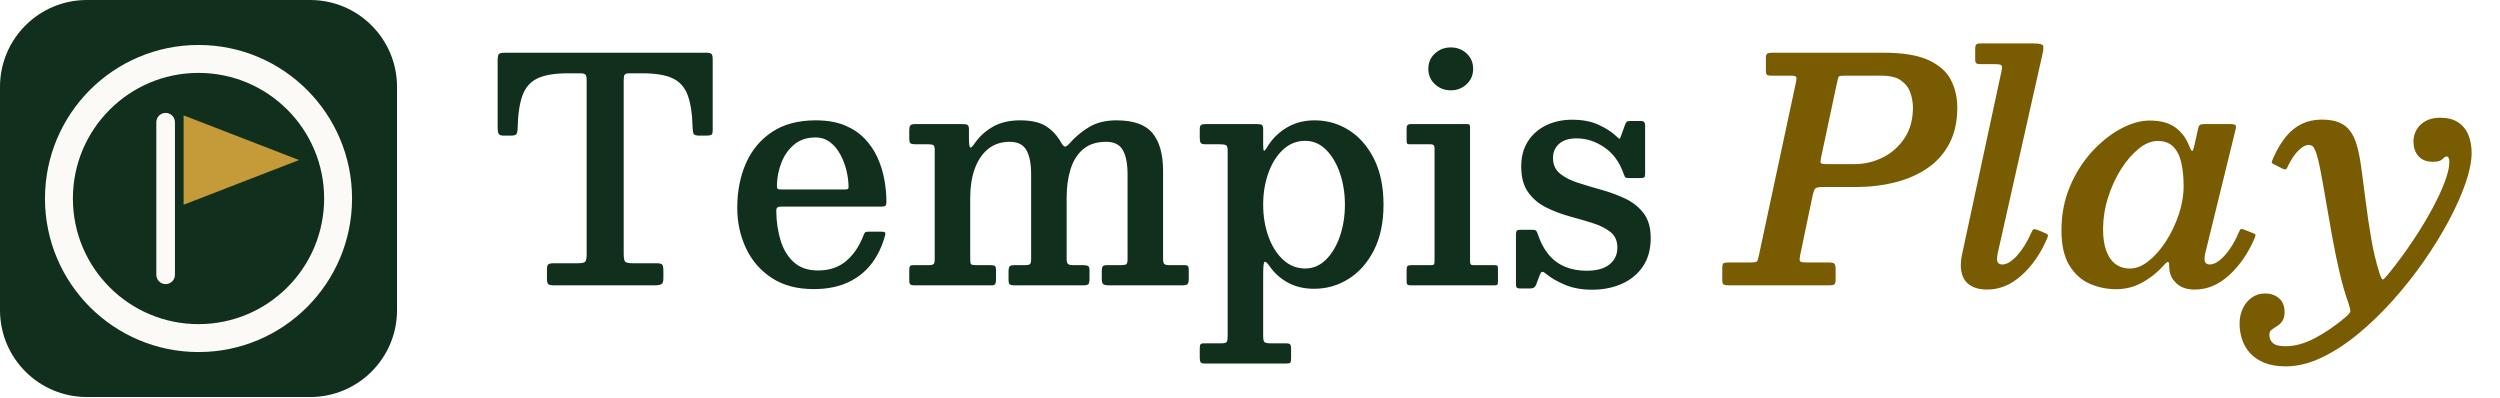
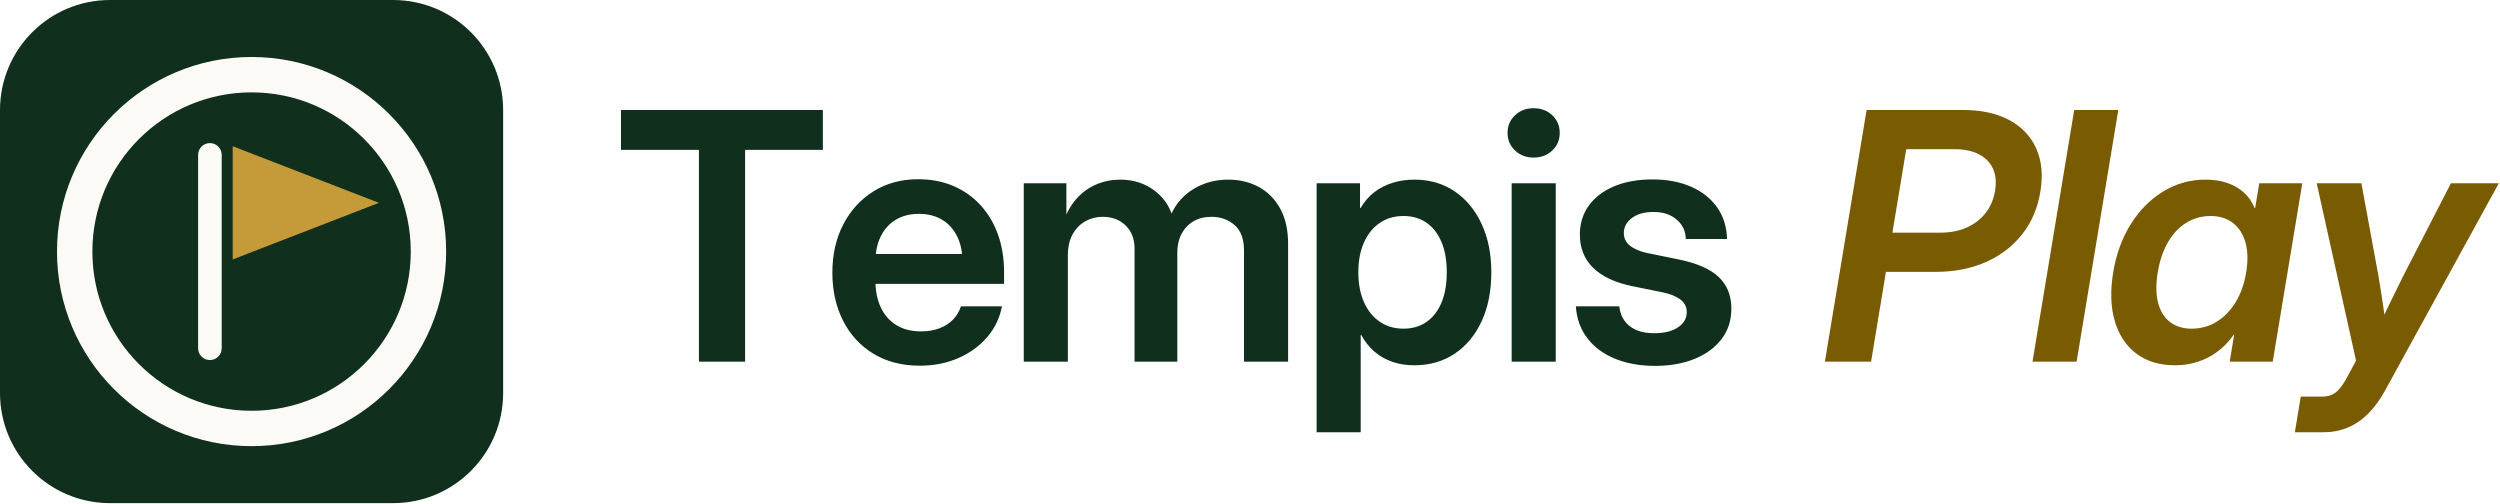
- <svg xmlns="http://www.w3.org/2000/svg" viewBox="0 0 403 64" width="403" height="64">
-   <g transform="translate(0 0) scale(1.0)">
-     <rect width="64" height="64" rx="14" fill="#10301D" />
-     <circle cx="32" cy="32" r="22.5" fill="none" stroke="#FCFAF7" stroke-width="4.5" />
-     <rect x="25.2" y="18.2" width="3" height="27.6" rx="1.5" fill="#FCFAF7" />
-     <path d="M29.6 18.6 L48.2 25.8 L29.6 33 Z" fill="#C49B38" />
-   </g>
-   <path fill="#10301D" d="M88.169 44.924Q88.169 45.655 88.396 45.827Q88.624 46.0 89.359 46.0H105.499Q106.214 46.0 106.576 45.832Q106.938 45.664 106.938 44.884V43.69Q106.938 42.91 106.763 42.672Q106.587 42.434 105.812 42.434H101.952Q100.976 42.434 100.758 42.161Q100.54 41.888 100.54 40.892V12.891Q100.54 12.241 100.701 12.029Q100.861 11.816 101.49 11.816H103.581Q106.678 11.816 108.402 12.61Q110.125 13.405 110.849 15.324Q111.574 17.243 111.649 20.646Q111.674 21.312 111.827 21.587Q111.98 21.862 112.736 21.862H113.815Q114.477 21.862 114.682 21.724Q114.887 21.586 114.887 20.954V9.68Q114.887 8.95 114.717 8.725Q114.547 8.5 113.848 8.5H81.399Q80.559 8.5 80.389 8.745Q80.22 8.991 80.22 9.85V20.638Q80.22 21.224 80.37 21.543Q80.521 21.862 81.166 21.862H82.341Q83.057 21.862 83.235 21.629Q83.414 21.397 83.439 20.755Q83.514 17.317 84.228 15.371Q84.942 13.425 86.678 12.62Q88.414 11.816 91.525 11.816H93.518Q94.172 11.816 94.369 12.026Q94.567 12.236 94.567 12.905V41.008Q94.567 41.948 94.331 42.191Q94.096 42.434 93.176 42.434H89.239Q88.653 42.434 88.411 42.595Q88.169 42.755 88.169 43.386Z M118.846 33.5Q118.846 37.0 120.242 39.988Q121.638 42.976 124.384 44.789Q127.129 46.602 131.159 46.602Q134.334 46.602 136.656 45.538Q138.978 44.473 140.477 42.526Q141.977 40.578 142.687 37.9Q142.767 37.595 142.659 37.472Q142.552 37.35 142.146 37.35H139.911Q139.52 37.35 139.408 37.513Q139.295 37.675 139.19 37.95Q138.21 40.537 136.408 42.069Q134.606 43.601 131.861 43.601Q129.449 43.601 127.979 42.281Q126.509 40.961 125.837 38.775Q125.166 36.588 125.135 34.037Q125.13 33.602 125.307 33.454Q125.484 33.307 125.909 33.307H141.999Q142.535 33.307 142.712 33.179Q142.889 33.051 142.889 32.536Q142.889 30.792 142.557 28.949Q142.225 27.105 141.453 25.402Q140.68 23.698 139.374 22.339Q138.068 20.98 136.131 20.189Q134.194 19.398 131.509 19.398Q127.28 19.398 124.467 21.261Q121.654 23.124 120.25 26.312Q118.846 29.5 118.846 33.5ZM125.93 30.545Q125.439 30.545 125.332 30.407Q125.225 30.27 125.24 29.859Q125.276 28.001 125.957 26.235Q126.638 24.468 128.005 23.314Q129.372 22.159 131.448 22.159Q132.83 22.159 133.825 22.932Q134.821 23.705 135.477 24.927Q136.133 26.15 136.455 27.517Q136.777 28.885 136.787 30.089Q136.798 30.39 136.69 30.467Q136.583 30.545 136.078 30.545Z M146.573 45.209Q146.573 45.71 146.753 45.855Q146.934 46.0 147.38 46.0H159.893Q160.338 46.0 160.449 45.738Q160.559 45.475 160.559 45.08V43.59Q160.559 43.03 160.387 42.885Q160.214 42.74 159.689 42.74H157.413Q156.668 42.74 156.533 42.582Q156.398 42.424 156.398 41.68V31.85Q156.398 29.275 157.118 27.24Q157.838 25.205 159.26 24.032Q160.682 22.86 162.775 22.86Q164.687 22.86 165.453 24.194Q166.219 25.529 166.219 28.151V41.74Q166.219 42.384 166.047 42.562Q165.875 42.74 165.206 42.74H163.591Q162.921 42.74 162.749 42.942Q162.576 43.145 162.576 43.829V45.099Q162.576 45.68 162.776 45.84Q162.976 46.0 163.531 46.0H174.605Q175.285 46.0 175.456 45.803Q175.626 45.605 175.626 44.969V43.549Q175.626 42.98 175.371 42.86Q175.117 42.74 174.582 42.74H173.036Q172.442 42.74 172.192 42.574Q171.943 42.408 171.943 41.77V31.85Q171.943 29.275 172.583 27.24Q173.223 25.205 174.626 24.032Q176.028 22.86 178.32 22.86Q180.231 22.86 180.998 24.194Q181.764 25.529 181.764 28.151V41.75Q181.764 42.42 181.572 42.58Q181.38 42.74 180.691 42.74H178.478Q177.908 42.74 177.756 42.943Q177.604 43.146 177.604 43.741V44.9Q177.604 45.665 177.864 45.832Q178.124 46.0 178.859 46.0H190.485Q191.23 46.0 191.43 45.802Q191.63 45.604 191.63 44.839V43.511Q191.63 43.07 191.502 42.905Q191.374 42.74 190.962 42.74H188.553Q187.853 42.74 187.671 42.543Q187.488 42.346 187.488 41.671V27.55Q187.488 23.525 185.785 21.462Q184.081 19.398 179.98 19.398Q177.37 19.398 175.565 20.479Q173.761 21.56 172.406 23.124Q172.015 23.571 171.745 23.634Q171.474 23.697 171.068 23.01Q170.138 21.327 168.644 20.362Q167.15 19.398 164.435 19.398Q161.899 19.398 160.117 20.398Q158.334 21.398 157.205 22.982Q156.884 23.453 156.657 23.685Q156.429 23.916 156.312 23.621Q156.194 23.326 156.194 22.238V20.86Q156.194 20.27 155.959 20.135Q155.724 20.0 155.154 20.0H147.579Q146.933 20.0 146.753 20.205Q146.573 20.41 146.573 21.086V22.34Q146.573 22.965 146.786 23.112Q146.999 23.26 147.644 23.26H149.658Q150.225 23.26 150.45 23.395Q150.675 23.53 150.675 24.131V41.78Q150.675 42.395 150.495 42.567Q150.315 42.74 149.681 42.74H147.258Q146.862 42.74 146.717 42.878Q146.573 43.017 146.573 43.402Z M203.623 32.99Q203.623 30.242 204.457 27.9Q205.291 25.557 206.816 24.13Q208.34 22.702 210.411 22.702Q212.307 22.702 213.747 24.13Q215.187 25.557 215.993 27.9Q216.8 30.242 216.8 32.99Q216.8 35.738 215.993 38.08Q215.187 40.422 213.747 41.85Q212.307 43.278 210.411 43.278Q208.34 43.278 206.816 41.85Q205.291 40.422 204.457 38.08Q203.623 35.738 203.623 32.99ZM193.4 22.199Q193.4 22.815 193.555 23.037Q193.71 23.26 194.376 23.26H196.724Q197.394 23.26 197.647 23.423Q197.9 23.585 197.9 24.281V54.156Q197.9 54.887 197.749 55.114Q197.599 55.342 196.874 55.342H194.125Q193.625 55.342 193.512 55.52Q193.4 55.697 193.4 56.212V57.661Q193.4 58.182 193.547 58.392Q193.695 58.602 194.246 58.602H207.257Q207.833 58.602 207.978 58.482Q208.123 58.362 208.123 57.771V56.261Q208.123 55.677 207.966 55.509Q207.808 55.342 207.248 55.342H204.809Q204.038 55.342 203.831 55.142Q203.623 54.942 203.623 54.161V44.315Q203.623 42.346 203.851 42.214Q204.078 42.082 204.628 42.876Q205.838 44.614 207.657 45.583Q209.476 46.552 211.821 46.552Q214.847 46.552 217.393 44.957Q219.938 43.362 221.481 40.326Q223.023 37.291 223.023 32.99Q223.023 28.689 221.509 25.646Q219.994 22.603 217.472 21.001Q214.949 19.398 211.923 19.398Q209.347 19.398 207.348 20.614Q205.349 21.829 204.15 23.901Q203.889 24.337 203.756 24.295Q203.623 24.253 203.623 23.404V20.86Q203.623 20.285 203.423 20.143Q203.222 20.0 202.658 20.0H194.386Q193.86 20.0 193.63 20.135Q193.4 20.27 193.4 20.866Z M230.247 11.102Q230.247 12.597 231.313 13.579Q232.379 14.561 233.859 14.561Q235.359 14.561 236.415 13.579Q237.471 12.597 237.471 11.102Q237.471 9.587 236.415 8.615Q235.359 7.643 233.859 7.643Q232.379 7.643 231.313 8.615Q230.247 9.587 230.247 11.102ZM230.673 23.26Q231.247 23.26 231.247 23.87V42.071Q231.247 42.471 231.162 42.605Q231.077 42.74 230.657 42.74H227.541Q227.091 42.74 226.919 42.865Q226.747 42.99 226.747 43.485V45.395Q226.747 45.795 226.909 45.897Q227.072 46.0 227.486 46.0H240.899Q241.295 46.0 241.383 45.878Q241.471 45.755 241.471 45.364V43.26Q241.471 42.895 241.343 42.818Q241.216 42.74 240.85 42.74H237.496Q237.181 42.74 237.076 42.605Q236.971 42.47 236.971 42.135V20.52Q236.971 20.19 236.873 20.095Q236.775 20.0 236.465 20.0H227.378Q226.747 20.0 226.747 20.66V22.68Q226.747 23.045 226.84 23.153Q226.933 23.26 227.298 23.26Z M261.708 27.964Q261.844 28.344 261.944 28.524Q262.044 28.704 262.584 28.704H264.499Q264.924 28.704 265.059 28.576Q265.194 28.448 265.194 28.048V20.195Q265.194 19.5 264.549 19.5H262.929Q262.439 19.5 262.279 19.603Q262.119 19.705 261.978 20.055L261.339 21.826Q261.128 22.445 261.015 22.371Q260.902 22.296 260.513 21.927Q259.477 20.937 257.698 20.118Q255.92 19.298 253.429 19.298Q251.125 19.298 249.264 20.189Q247.402 21.079 246.311 22.765Q245.22 24.451 245.22 26.852Q245.22 29.441 246.345 30.999Q247.47 32.557 249.233 33.437Q250.995 34.318 252.97 34.861Q254.945 35.404 256.708 35.952Q258.47 36.499 259.595 37.389Q260.72 38.278 260.72 39.901Q260.72 41.612 259.448 42.628Q258.175 43.643 255.78 43.643Q253.807 43.643 252.267 42.993Q250.726 42.343 249.63 41.028Q248.535 39.713 247.89 37.724Q247.774 37.383 247.639 37.214Q247.504 37.044 247.034 37.044H245.05Q244.625 37.044 244.497 37.214Q244.37 37.384 244.37 37.829V45.8Q244.37 46.19 244.492 46.345Q244.615 46.5 245 46.5H246.66Q247.096 46.5 247.296 46.345Q247.495 46.19 247.621 45.905L248.231 44.273Q248.417 43.814 248.631 43.816Q248.846 43.819 249.221 44.138Q250.401 45.128 252.291 45.915Q254.181 46.702 256.632 46.702Q259.261 46.702 261.409 45.765Q263.556 44.828 264.825 42.965Q266.094 41.102 266.094 38.349Q266.094 35.874 264.956 34.381Q263.819 32.888 262.031 32.037Q260.244 31.186 258.231 30.621Q256.219 30.055 254.419 29.485Q252.619 28.915 251.481 27.994Q250.344 27.073 250.344 25.45Q250.344 24.059 251.329 23.183Q252.315 22.307 254.137 22.307Q256.519 22.307 258.633 23.758Q260.747 25.209 261.708 27.964Z" />
-   <path fill="#795B02" d="M294.471 26.455Q293.632 26.455 293.519 26.28Q293.407 26.105 293.551 25.421L296.18 13.076Q296.31 12.454 296.444 12.324Q296.578 12.194 297.318 12.194H303.277Q305.382 12.194 306.477 12.995Q307.573 13.796 307.968 14.992Q308.364 16.188 308.364 17.354Q308.364 20.225 307.012 22.267Q305.659 24.31 303.506 25.382Q301.354 26.455 298.954 26.455ZM292.218 31.411Q292.393 30.661 292.611 30.405Q292.828 30.149 293.759 30.149H299.072Q302.472 30.149 305.451 29.404Q308.43 28.659 310.694 27.116Q312.958 25.572 314.237 23.139Q315.516 20.706 315.516 17.354Q315.516 14.868 314.47 12.863Q313.425 10.857 310.849 9.679Q308.274 8.5 303.69 8.5H285.648Q285.081 8.5 284.87 8.649Q284.66 8.799 284.66 9.374V11.349Q284.66 11.851 284.803 12.022Q284.947 12.194 285.481 12.194H288.495Q289.333 12.194 289.499 12.353Q289.665 12.512 289.516 13.231L283.548 41.101Q283.404 41.771 283.301 42.039Q283.198 42.306 282.32 42.306H278.685Q278.066 42.306 277.849 42.427Q277.632 42.547 277.632 43.192V45.176Q277.632 45.765 277.891 45.882Q278.15 46.0 278.721 46.0H294.775Q295.416 46.0 295.659 45.867Q295.902 45.734 295.902 45.111V43.48Q295.902 42.702 295.702 42.504Q295.503 42.306 294.763 42.306H291.213Q290.26 42.306 290.148 42.077Q290.037 41.847 290.187 41.127Z M329.243 8.744Q329.499 7.638 329.318 7.319Q329.136 7.0 327.701 7.0H319.302Q318.727 7.0 318.564 7.178Q318.402 7.356 318.402 7.956V9.557Q318.402 10.046 318.566 10.193Q318.73 10.34 319.237 10.34H321.555Q322.461 10.34 322.633 10.532Q322.805 10.724 322.643 11.452L316.265 41.101Q316.185 41.444 316.134 41.92Q316.082 42.396 316.082 42.72Q316.082 44.684 317.186 45.68Q318.289 46.677 320.352 46.677Q323.301 46.677 325.845 44.413Q328.388 42.149 329.962 38.515Q330.18 38.048 330.113 37.884Q330.046 37.719 329.547 37.52L328.551 37.103Q327.948 36.868 327.784 36.979Q327.619 37.09 327.383 37.631Q326.453 39.762 325.151 41.198Q323.849 42.633 322.774 42.633Q321.921 42.633 321.921 41.742Q321.921 41.542 321.952 41.283Q321.983 41.024 322.033 40.819Z M352.002 30.0Q352.002 32.213 351.225 34.546Q350.448 36.879 349.171 38.869Q347.894 40.859 346.366 42.073Q344.839 43.286 343.357 43.286Q341.258 43.286 340.138 41.63Q339.018 39.973 339.018 37.0Q339.018 34.388 339.816 31.848Q340.614 29.307 341.924 27.251Q343.234 25.196 344.776 23.96Q346.317 22.725 347.798 22.725Q349.51 22.725 350.422 23.74Q351.335 24.754 351.668 26.413Q352.002 28.071 352.002 30.0ZM363.396 38.506Q363.622 37.997 363.579 37.851Q363.536 37.706 363.057 37.529L361.79 37.037Q361.351 36.859 361.217 36.934Q361.083 37.009 360.881 37.483Q360.276 38.926 359.468 40.102Q358.661 41.278 357.809 41.955Q356.956 42.633 356.227 42.633Q355.374 42.633 355.374 41.742Q355.374 41.542 355.405 41.283Q355.436 41.024 355.486 40.819L360.346 20.997Q360.508 20.374 360.373 20.187Q360.239 20.0 359.403 20.0H355.308Q354.781 20.0 354.604 20.156Q354.427 20.312 354.346 20.685L353.74 23.411Q353.548 24.281 353.4 24.343Q353.252 24.405 352.87 23.454Q352.099 21.545 350.589 20.488Q349.079 19.432 346.525 19.432Q344.345 19.432 341.882 20.747Q339.419 22.063 337.236 24.437Q335.054 26.81 333.68 30.045Q332.307 33.279 332.307 37.118Q332.307 40.677 333.567 42.759Q334.828 44.84 336.843 45.729Q338.859 46.618 341.143 46.618Q343.425 46.618 345.41 45.498Q347.396 44.378 348.954 42.603Q349.272 42.263 349.438 42.234Q349.603 42.204 349.66 42.497Q349.657 42.679 349.669 42.94Q349.682 43.201 349.735 43.686Q349.959 44.927 350.986 45.802Q352.013 46.677 353.804 46.677Q356.764 46.677 359.293 44.403Q361.823 42.129 363.396 38.506Z M392.152 26.079Q393.049 26.079 393.413 25.867Q393.777 25.655 393.945 25.443Q394.114 25.231 394.408 25.231Q394.837 25.231 394.837 26.14Q394.837 27.327 394.098 29.308Q393.36 31.29 392.036 33.737Q390.713 36.185 388.935 38.841Q387.157 41.498 385.097 44.061Q384.381 44.946 384.145 45.054Q383.909 45.163 383.514 43.843Q382.734 41.352 382.224 38.363Q381.714 35.374 381.346 32.424Q380.978 29.473 380.64 27.043Q380.301 24.612 379.87 23.243Q379.49 21.984 378.837 21.106Q378.184 20.228 377.095 19.755Q376.007 19.282 374.262 19.282Q372.489 19.282 371.067 19.96Q369.646 20.637 368.521 21.996Q367.395 23.355 366.471 25.414Q366.233 25.948 366.206 26.145Q366.178 26.342 366.756 26.586L367.981 27.209Q368.452 27.39 368.572 27.235Q368.692 27.08 368.878 26.653Q369.715 24.969 370.607 24.168Q371.499 23.367 372.063 23.367Q372.713 23.367 372.938 23.73Q373.163 24.092 373.313 24.492Q373.669 25.441 374.071 27.534Q374.473 29.626 374.941 32.392Q375.41 35.158 375.951 38.159Q376.493 41.159 377.151 43.965Q377.808 46.771 378.582 48.902Q378.914 49.904 378.87 50.204Q378.826 50.504 378.091 51.135Q375.6 53.234 373.132 54.524Q370.663 55.813 368.45 55.813Q366.939 55.813 366.38 55.299Q365.821 54.784 365.821 53.934Q365.821 53.44 366.189 53.157Q366.558 52.874 367.051 52.575Q367.544 52.276 367.909 51.75Q368.275 51.224 368.275 50.288Q368.275 48.848 367.375 48.077Q366.475 47.307 365.126 47.307Q363.915 47.307 362.984 47.973Q362.052 48.639 361.535 49.738Q361.018 50.838 361.018 52.165Q361.018 53.504 361.436 54.747Q361.853 55.991 362.748 56.963Q363.644 57.935 365.063 58.497Q366.483 59.059 368.462 59.059Q371.24 59.059 374.185 57.671Q377.13 56.283 380.053 53.887Q382.976 51.491 385.692 48.46Q388.408 45.43 390.722 42.11Q393.036 38.79 394.766 35.542Q396.496 32.295 397.46 29.48Q398.424 26.665 398.424 24.663Q398.424 23.02 397.896 21.736Q397.368 20.452 396.247 19.715Q395.126 18.979 393.367 18.979Q391.958 18.979 390.997 19.517Q390.037 20.054 389.544 20.918Q389.051 21.783 389.051 22.769Q389.051 24.282 389.863 25.18Q390.675 26.079 392.152 26.079Z" />
+ <svg xmlns="http://www.w3.org/2000/svg" viewBox="0 0 318 64" width="318" height="64">
+   <rect width="64" height="64" rx="14" fill="#10301D" />
+   <circle cx="32" cy="32" r="22.5" fill="none" stroke="#FCFAF7" stroke-width="4.5" />
+   <rect x="25.2" y="18.2" width="3" height="27.6" rx="1.5" fill="#FCFAF7" />
+   <path d="M29.6 18.6 L48.2 25.8 L29.6 33 Z" fill="#C49B38" />
+   <path fill="#10301D" d="M78.989 19.059V13.988H104.666V19.059H94.778V46.0H88.903V19.059Z M117.007 46.516Q113.601 46.516 111.099 44.994Q108.598 43.473 107.237 40.794Q105.876 38.115 105.876 34.682Q105.876 31.215 107.272 28.533Q108.667 25.852 111.128 24.325Q113.589 22.797 116.784 22.797Q119.249 22.797 121.257 23.652Q123.264 24.507 124.712 26.084Q126.159 27.661 126.938 29.821Q127.717 31.98 127.717 34.589V36.109H108.048V32.309H124.936L122.423 33.302Q122.423 31.424 121.745 30.057Q121.067 28.689 119.827 27.946Q118.586 27.203 116.877 27.203Q115.19 27.203 113.952 27.946Q112.714 28.689 112.035 30.057Q111.357 31.424 111.357 33.302V35.742Q111.357 37.65 112.035 39.098Q112.713 40.545 114.009 41.349Q115.305 42.152 117.144 42.152Q118.483 42.152 119.516 41.754Q120.549 41.355 121.24 40.636Q121.931 39.916 122.232 38.964H127.45Q127.028 41.194 125.564 42.893Q124.1 44.591 121.891 45.554Q119.682 46.516 117.007 46.516Z M130.223 46.0V23.312H135.644V28.293H135.244Q135.859 26.469 136.949 25.26Q138.038 24.051 139.468 23.45Q140.899 22.849 142.48 22.849Q145.093 22.849 146.994 24.351Q148.895 25.853 149.312 28.293H148.619Q149.062 26.65 150.149 25.428Q151.236 24.207 152.806 23.528Q154.376 22.849 156.241 22.849Q158.397 22.849 160.121 23.785Q161.844 24.722 162.845 26.539Q163.846 28.357 163.846 31.014V46.0H158.237V31.864Q158.237 29.664 157.029 28.621Q155.821 27.579 154.109 27.579Q152.772 27.579 151.798 28.156Q150.824 28.733 150.289 29.755Q149.754 30.778 149.754 32.124V46.0H144.315V31.631Q144.315 29.786 143.181 28.682Q142.046 27.579 140.265 27.579Q139.069 27.579 138.058 28.143Q137.048 28.706 136.44 29.801Q135.832 30.895 135.832 32.487V46.0Z M167.473 54.98V23.312H172.996V26.46H173.065Q173.77 25.252 174.806 24.452Q175.842 23.653 177.145 23.251Q178.448 22.849 179.909 22.849Q182.831 22.849 185.031 24.34Q187.231 25.831 188.464 28.488Q189.697 31.146 189.697 34.639Q189.697 38.171 188.477 40.833Q187.257 43.494 185.052 44.979Q182.848 46.464 179.875 46.464Q178.397 46.464 177.129 46.032Q175.861 45.6 174.85 44.741Q173.839 43.882 173.142 42.597H173.082V54.98ZM178.525 41.807Q180.187 41.807 181.418 40.972Q182.65 40.137 183.339 38.536Q184.028 36.934 184.028 34.639Q184.028 32.331 183.339 30.738Q182.65 29.145 181.418 28.311Q180.187 27.476 178.525 27.476Q176.794 27.476 175.498 28.362Q174.202 29.249 173.492 30.855Q172.781 32.461 172.781 34.639Q172.781 36.805 173.492 38.419Q174.202 40.033 175.498 40.92Q176.794 41.807 178.525 41.807Z M192.283 46.0V23.312H197.892V46.0ZM195.079 20.044Q193.657 20.044 192.709 19.14Q191.762 18.237 191.762 16.898Q191.762 15.559 192.709 14.663Q193.657 13.766 195.069 13.766Q196.499 13.766 197.448 14.662Q198.397 15.557 198.397 16.908Q198.397 18.243 197.447 19.143Q196.497 20.044 195.079 20.044Z M210.529 46.541Q207.727 46.541 205.517 45.665Q203.306 44.79 201.967 43.095Q200.627 41.401 200.443 38.964H205.975Q206.151 40.584 207.296 41.484Q208.442 42.384 210.426 42.384Q212.356 42.384 213.456 41.629Q214.557 40.875 214.557 39.703Q214.557 38.703 213.739 38.091Q212.921 37.479 211.49 37.187L207.599 36.395Q204.339 35.72 202.649 34.066Q200.959 32.412 200.959 29.831Q200.959 27.736 202.094 26.157Q203.23 24.579 205.309 23.701Q207.389 22.822 210.199 22.822Q212.988 22.822 215.098 23.748Q217.207 24.674 218.412 26.366Q219.616 28.058 219.68 30.399H214.429Q214.408 28.918 213.28 27.94Q212.153 26.963 210.336 26.963Q208.583 26.963 207.567 27.739Q206.551 28.515 206.551 29.644Q206.551 30.635 207.339 31.258Q208.126 31.88 209.513 32.182L213.641 33.024Q217.035 33.73 218.632 35.249Q220.23 36.768 220.23 39.259Q220.23 41.484 218.989 43.12Q217.748 44.756 215.557 45.648Q213.366 46.541 210.529 46.541Z" />
+   <path fill="#795B02" d="M232.126 46.0 237.433 13.988H249.644Q253.183 13.988 255.571 15.268Q257.959 16.548 259.007 18.882Q260.055 21.217 259.535 24.382Q259.015 27.538 257.201 29.825Q255.386 32.111 252.575 33.346Q249.764 34.58 246.226 34.58H237.216L238.038 29.594H246.81Q248.696 29.594 250.157 28.946Q251.619 28.299 252.559 27.102Q253.5 25.905 253.771 24.278Q254.042 22.629 253.502 21.449Q252.962 20.27 251.709 19.622Q250.456 18.974 248.571 18.974H242.473L238.001 46.0Z M269.45 13.988 264.144 46.0H258.535L263.841 13.988Z M276.669 46.464Q273.717 46.464 271.745 44.979Q269.773 43.494 268.997 40.833Q268.221 38.171 268.797 34.639Q269.377 31.146 271.05 28.488Q272.724 25.831 275.182 24.34Q277.64 22.849 280.541 22.849Q282.023 22.849 283.251 23.251Q284.478 23.653 285.383 24.452Q286.288 25.252 286.787 26.46H286.856L287.38 23.312H292.852L289.093 46.0H283.62L284.179 42.597H284.119Q283.215 43.882 282.046 44.741Q280.876 45.6 279.518 46.032Q278.16 46.464 276.669 46.464ZM278.786 41.807Q280.525 41.807 281.963 40.92Q283.401 40.033 284.383 38.419Q285.364 36.805 285.713 34.639Q286.075 32.461 285.625 30.855Q285.175 29.249 284.036 28.362Q282.897 27.476 281.158 27.476Q279.517 27.476 278.139 28.311Q276.761 29.145 275.807 30.738Q274.853 32.331 274.466 34.639Q274.091 36.934 274.516 38.536Q274.94 40.137 276.043 40.972Q277.145 41.807 278.786 41.807Z M291.906 54.98 292.656 50.448H295.367Q296.11 50.448 296.647 50.192Q297.185 49.936 297.639 49.389Q298.094 48.843 298.558 47.966L299.69 45.883L294.684 23.312H300.371L302.521 35.014Q302.848 36.91 303.125 38.82Q303.403 40.729 303.657 42.634H302.077Q302.945 40.729 303.868 38.815Q304.791 36.902 305.736 35.014L311.757 23.312H317.85L303.374 49.683Q302.413 51.442 301.226 52.623Q300.038 53.803 298.623 54.392Q297.208 54.98 295.57 54.98Q294.671 54.98 293.738 54.98Q292.805 54.98 291.906 54.98Z" />
</svg>
